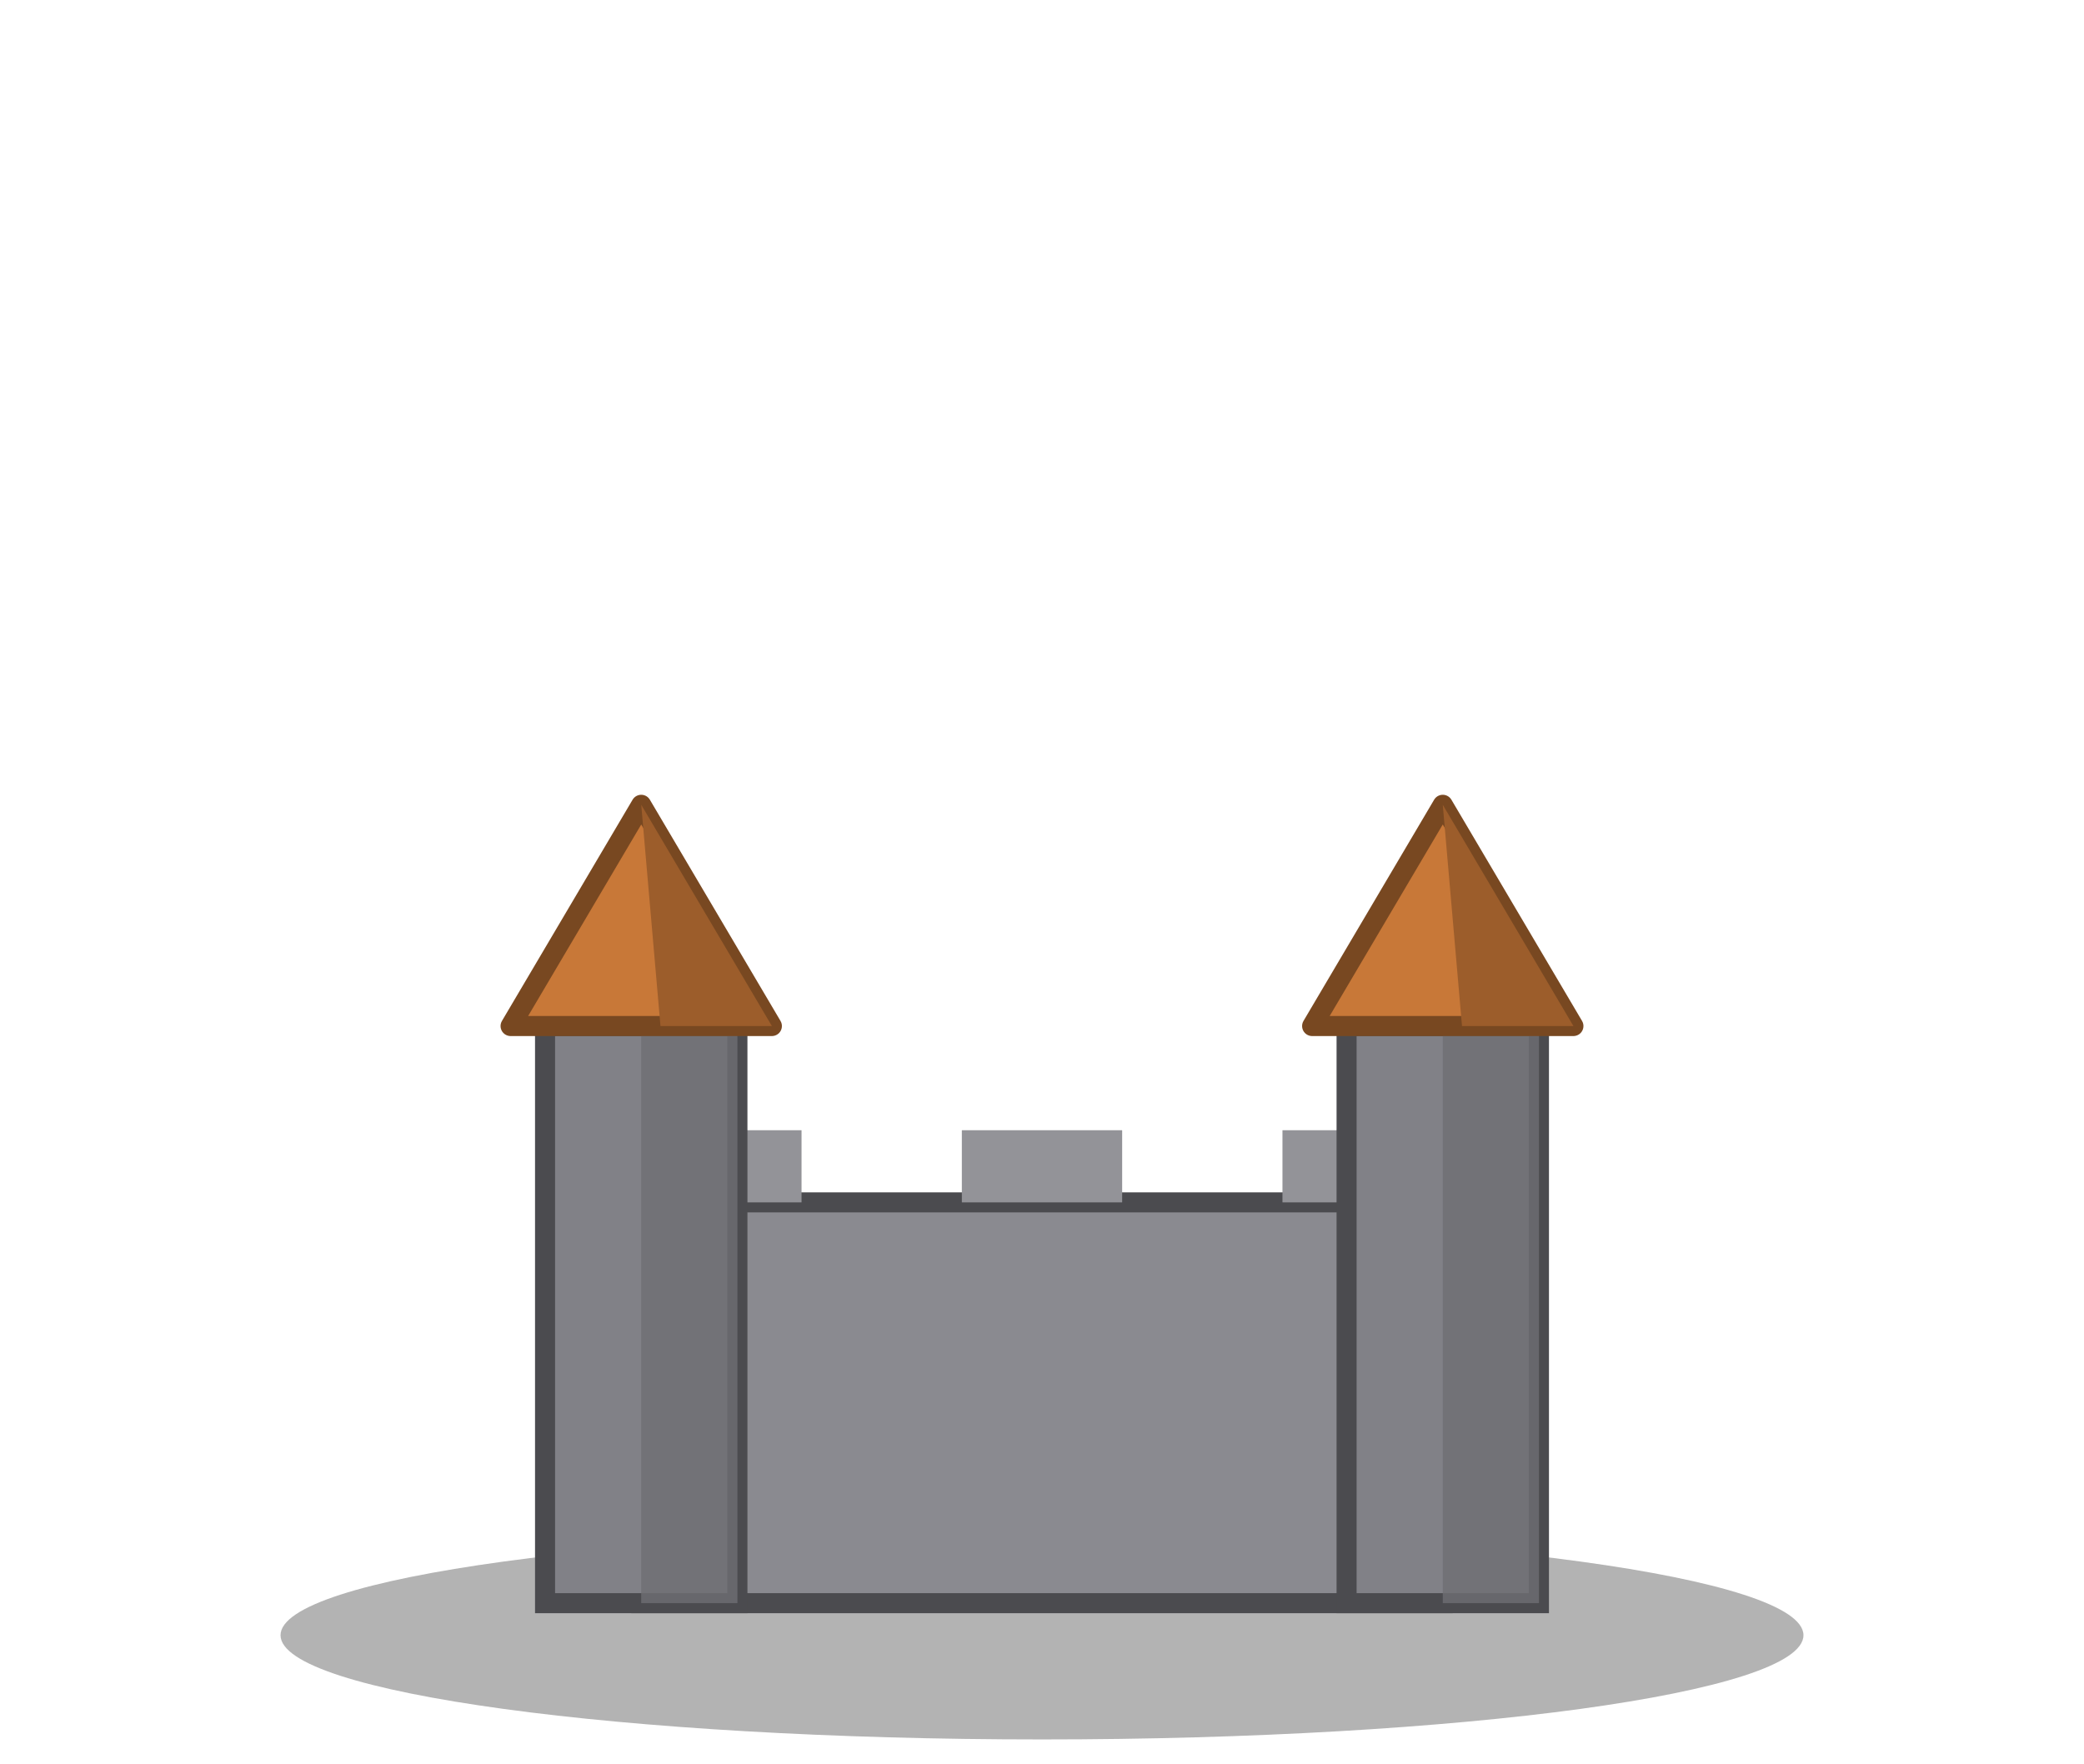
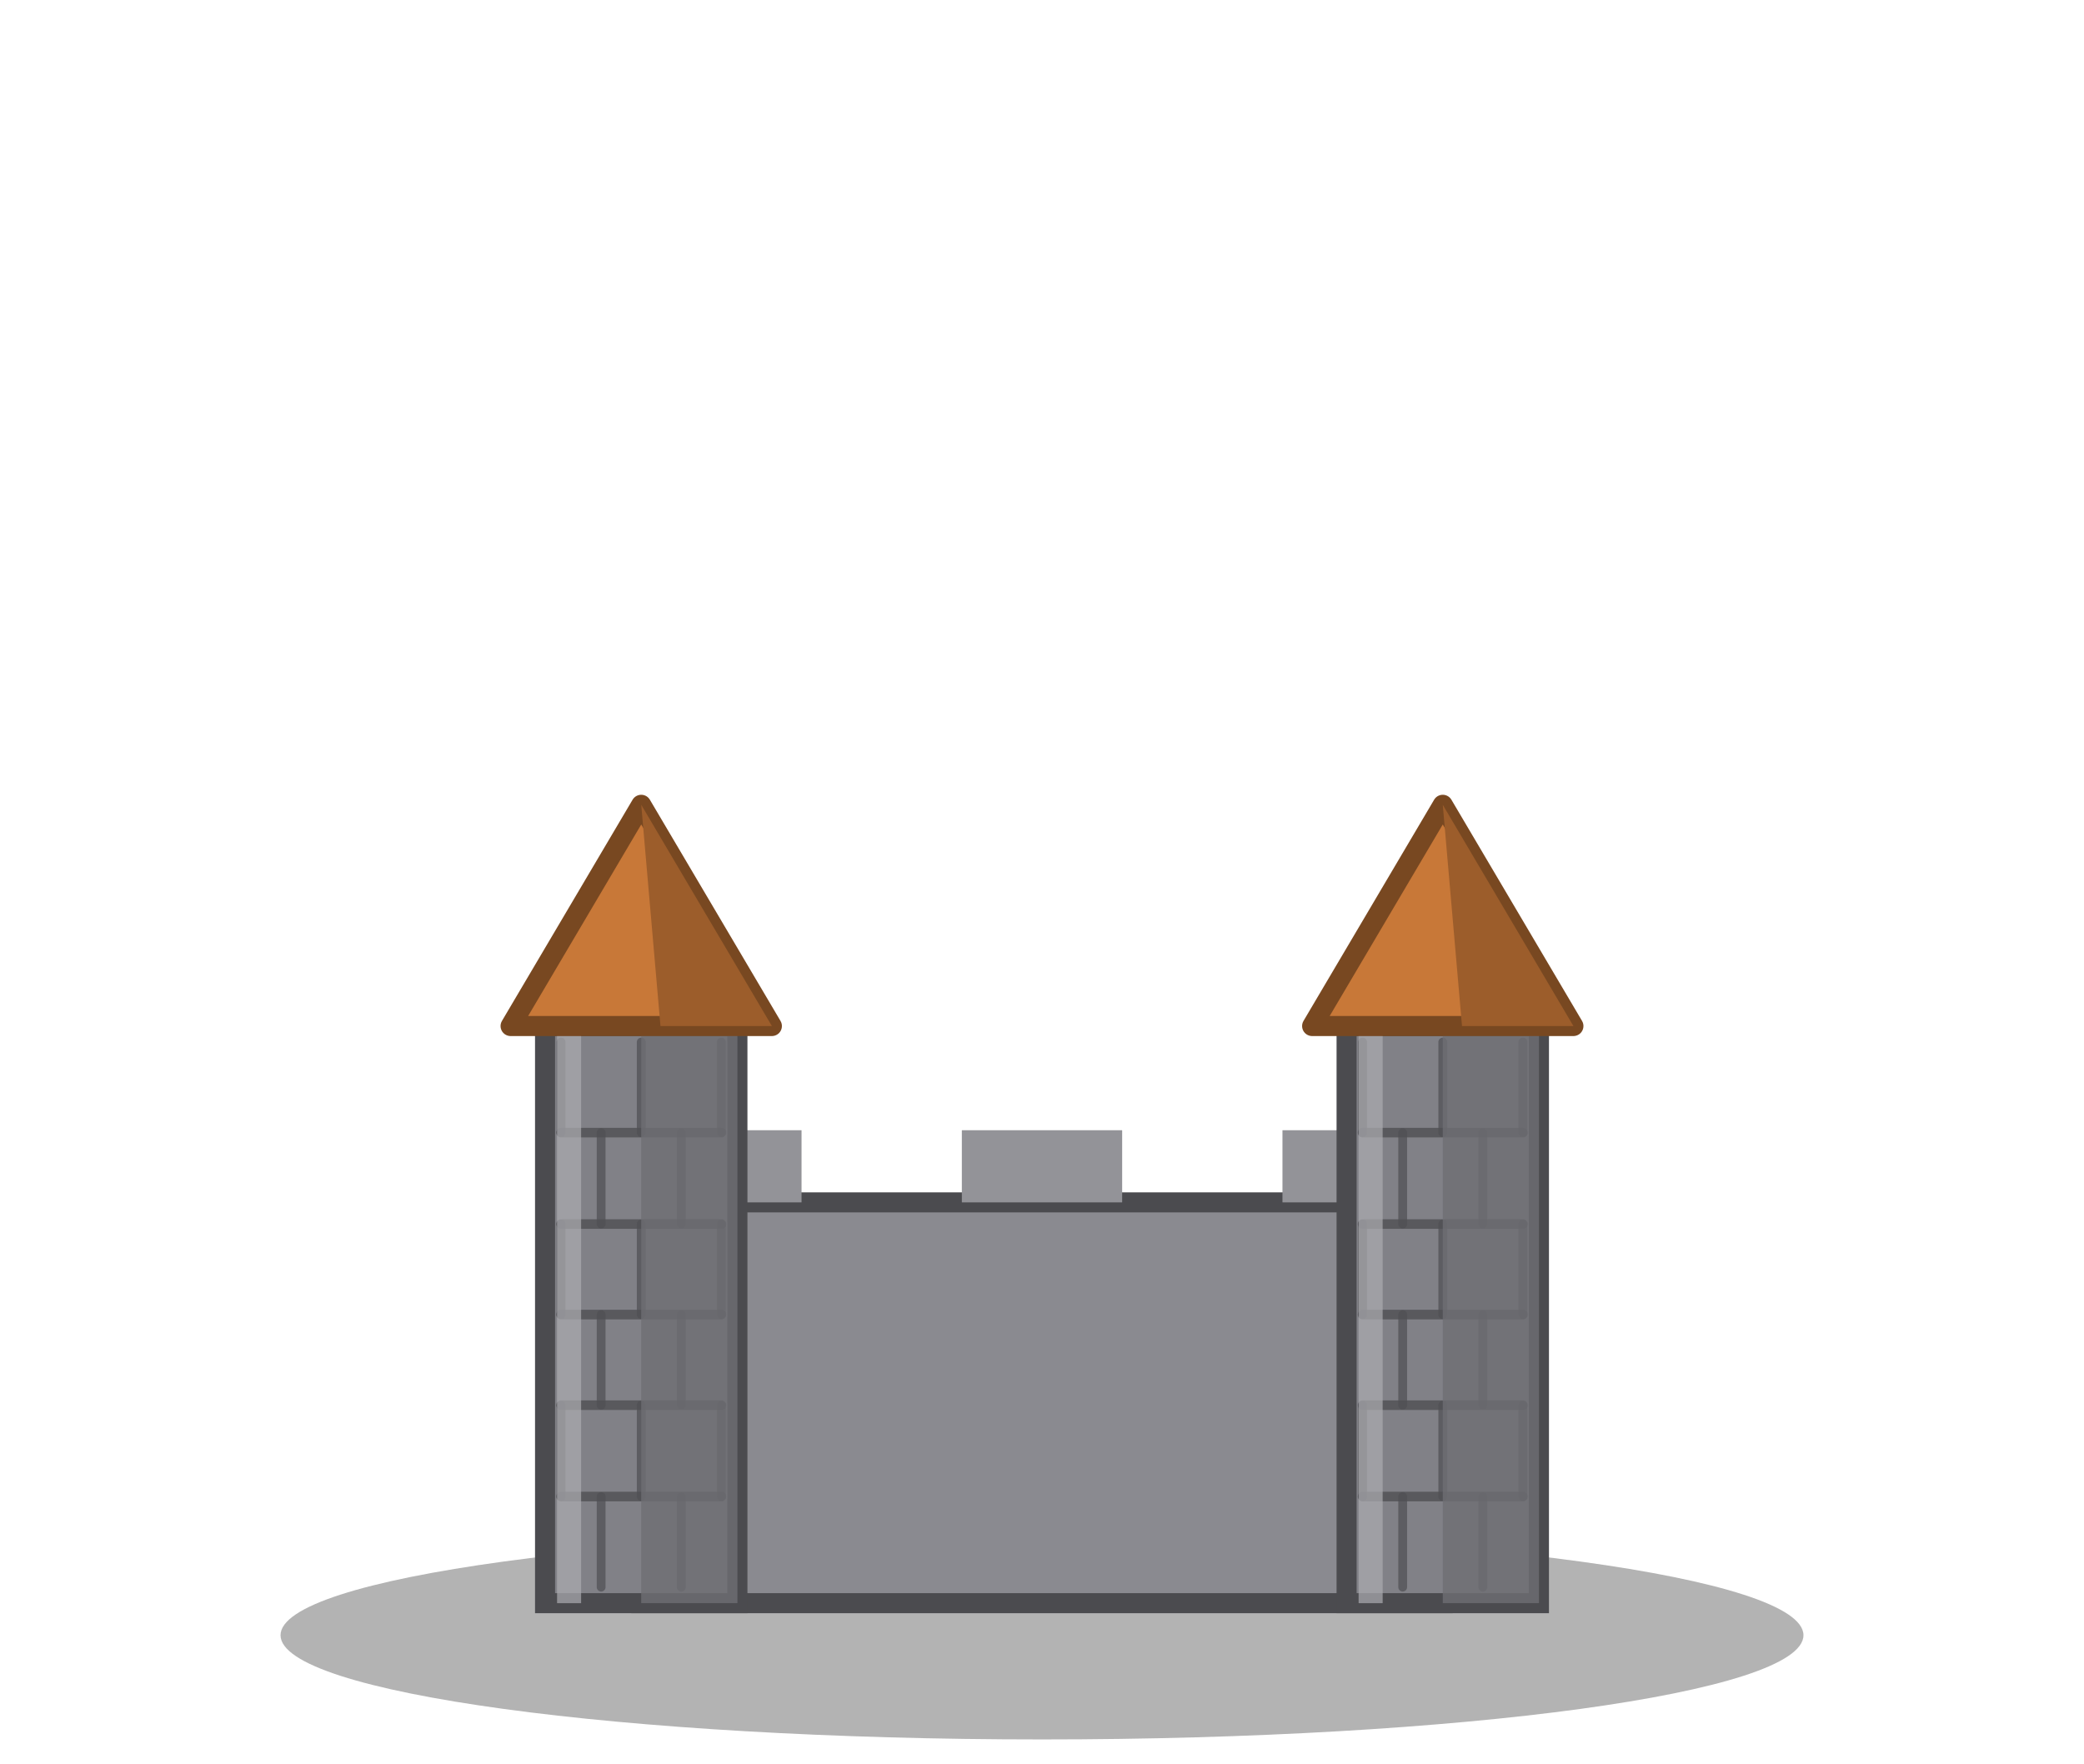
<svg xmlns="http://www.w3.org/2000/svg" width="260" height="220" viewBox="0 0 260 220">
  <ellipse cx="130.0" cy="204.0" rx="95.0" ry="13.0" fill="#000" opacity="0.3" />
  <rect x="80.0" y="150.0" width="100.0" height="50.0" fill="#8a8a90" stroke="#4b4b4f" stroke-width="2.5" />
  <rect x="80.0" y="141.0" width="20.0" height="9.0" fill="#939398" />
  <rect x="120.0" y="141.0" width="20.0" height="9.0" fill="#939398" />
  <rect x="160.0" y="141.0" width="20.0" height="9.0" fill="#939398" />
  <rect x="68.0" y="128.0" width="24.0" height="72.0" fill="#818187" stroke="#4b4b4f" stroke-width="2.5" />
+   <line x1="70.0" y1="141.3" x2="90.0" y2="141.3" stroke="#4f4f53" stroke-width="1.2" stroke-linecap="round" opacity="0.8" />
+   <line x1="70.0" y1="152.7" x2="90.0" y2="152.7" stroke="#4f4f53" stroke-width="1.2" stroke-linecap="round" opacity="0.8" />
+   <line x1="70.0" y1="164.0" x2="90.0" y2="164.0" stroke="#4f4f53" stroke-width="1.2" stroke-linecap="round" opacity="0.8" />
+   <line x1="70.0" y1="175.3" x2="90.0" y2="175.3" stroke="#4f4f53" stroke-width="1.2" stroke-linecap="round" opacity="0.8" />
+   <line x1="70.0" y1="186.7" x2="90.0" y2="186.7" stroke="#4f4f53" stroke-width="1.2" stroke-linecap="round" opacity="0.8" />
+   <line x1="70.0" y1="130.0" x2="70.0" y2="141.3" stroke="#4f4f53" stroke-width="1.1" stroke-linecap="round" opacity="0.7" />
+   <line x1="80.0" y1="130.0" x2="80.0" y2="141.3" stroke="#4f4f53" stroke-width="1.1" stroke-linecap="round" opacity="0.7" />
+   <line x1="90.0" y1="130.0" x2="90.0" y2="141.3" stroke="#4f4f53" stroke-width="1.1" stroke-linecap="round" opacity="0.7" />
+   <line x1="75.0" y1="141.3" x2="75.0" y2="152.7" stroke="#4f4f53" stroke-width="1.1" stroke-linecap="round" opacity="0.7" />
+   <line x1="85.0" y1="141.3" x2="85.0" y2="152.7" stroke="#4f4f53" stroke-width="1.1" stroke-linecap="round" opacity="0.7" />
+   <line x1="70.0" y1="152.7" x2="70.0" y2="164.0" stroke="#4f4f53" stroke-width="1.1" stroke-linecap="round" opacity="0.7" />
+   <line x1="80.0" y1="152.7" x2="80.0" y2="164.0" stroke="#4f4f53" stroke-width="1.1" stroke-linecap="round" opacity="0.7" />
+   <line x1="90.0" y1="152.7" x2="90.0" y2="164.0" stroke="#4f4f53" stroke-width="1.1" stroke-linecap="round" opacity="0.7" />
+   <line x1="75.0" y1="164.0" x2="75.0" y2="175.3" stroke="#4f4f53" stroke-width="1.1" stroke-linecap="round" opacity="0.7" />
+   <line x1="85.0" y1="164.0" x2="85.0" y2="175.3" stroke="#4f4f53" stroke-width="1.1" stroke-linecap="round" opacity="0.7" />
+   <line x1="70.0" y1="175.3" x2="70.0" y2="186.7" stroke="#4f4f53" stroke-width="1.1" stroke-linecap="round" opacity="0.7" />
+   <line x1="80.0" y1="175.3" x2="80.0" y2="186.7" stroke="#4f4f53" stroke-width="1.1" stroke-linecap="round" opacity="0.7" />
+   <line x1="90.0" y1="175.3" x2="90.0" y2="186.7" stroke="#4f4f53" stroke-width="1.1" stroke-linecap="round" opacity="0.7" />
+   <line x1="75.0" y1="186.7" x2="75.0" y2="198.0" stroke="#4f4f53" stroke-width="1.1" stroke-linecap="round" opacity="0.7" />
+   <line x1="85.0" y1="186.7" x2="85.0" y2="198.0" stroke="#4f4f53" stroke-width="1.1" stroke-linecap="round" opacity="0.7" />
  <rect x="80.0" y="128.0" width="12.0" height="72.0" fill="#6e6e73" opacity="0.8" />
+   <rect x="69.5" y="128.0" width="3.0" height="72.0" fill="#adadb1" opacity="0.7" />
  <polygon points="63.7,128.0 80.0,100.4 96.3,128.0" fill="#c87838" stroke="#784821" stroke-width="2.5" stroke-linejoin="round" />
  <polygon points="80.0,100.4 96.3,128.0 82.4,128.0" fill="#9c5d2b" />
  <rect x="168.0" y="128.0" width="24.0" height="72.0" fill="#818187" stroke="#4b4b4f" stroke-width="2.5" />
+   <line x1="170.0" y1="141.3" x2="190.0" y2="141.3" stroke="#4f4f53" stroke-width="1.2" stroke-linecap="round" opacity="0.8" />
+   <line x1="170.0" y1="152.7" x2="190.0" y2="152.7" stroke="#4f4f53" stroke-width="1.2" stroke-linecap="round" opacity="0.8" />
+   <line x1="170.0" y1="164.0" x2="190.0" y2="164.0" stroke="#4f4f53" stroke-width="1.2" stroke-linecap="round" opacity="0.8" />
+   <line x1="170.0" y1="175.3" x2="190.0" y2="175.3" stroke="#4f4f53" stroke-width="1.2" stroke-linecap="round" opacity="0.8" />
+   <line x1="170.0" y1="186.7" x2="190.0" y2="186.7" stroke="#4f4f53" stroke-width="1.2" stroke-linecap="round" opacity="0.8" />
+   <line x1="170.0" y1="130.0" x2="170.0" y2="141.3" stroke="#4f4f53" stroke-width="1.1" stroke-linecap="round" opacity="0.7" />
+   <line x1="180.0" y1="130.0" x2="180.0" y2="141.3" stroke="#4f4f53" stroke-width="1.1" stroke-linecap="round" opacity="0.7" />
+   <line x1="190.0" y1="130.0" x2="190.0" y2="141.3" stroke="#4f4f53" stroke-width="1.1" stroke-linecap="round" opacity="0.7" />
+   <line x1="175.0" y1="141.3" x2="175.0" y2="152.7" stroke="#4f4f53" stroke-width="1.1" stroke-linecap="round" opacity="0.7" />
+   <line x1="185.0" y1="141.3" x2="185.0" y2="152.7" stroke="#4f4f53" stroke-width="1.1" stroke-linecap="round" opacity="0.7" />
+   <line x1="170.0" y1="152.7" x2="170.0" y2="164.0" stroke="#4f4f53" stroke-width="1.1" stroke-linecap="round" opacity="0.7" />
+   <line x1="180.0" y1="152.7" x2="180.0" y2="164.0" stroke="#4f4f53" stroke-width="1.1" stroke-linecap="round" opacity="0.7" />
+   <line x1="190.0" y1="152.7" x2="190.0" y2="164.0" stroke="#4f4f53" stroke-width="1.1" stroke-linecap="round" opacity="0.7" />
+   <line x1="175.0" y1="164.0" x2="175.0" y2="175.3" stroke="#4f4f53" stroke-width="1.1" stroke-linecap="round" opacity="0.7" />
+   <line x1="185.0" y1="164.0" x2="185.0" y2="175.3" stroke="#4f4f53" stroke-width="1.1" stroke-linecap="round" opacity="0.7" />
+   <line x1="170.0" y1="175.3" x2="170.0" y2="186.7" stroke="#4f4f53" stroke-width="1.1" stroke-linecap="round" opacity="0.7" />
+   <line x1="180.0" y1="175.3" x2="180.0" y2="186.7" stroke="#4f4f53" stroke-width="1.1" stroke-linecap="round" opacity="0.7" />
+   <line x1="190.0" y1="175.3" x2="190.0" y2="186.7" stroke="#4f4f53" stroke-width="1.1" stroke-linecap="round" opacity="0.7" />
+   <line x1="175.0" y1="186.7" x2="175.0" y2="198.0" stroke="#4f4f53" stroke-width="1.1" stroke-linecap="round" opacity="0.7" />
+   <line x1="185.0" y1="186.7" x2="185.0" y2="198.0" stroke="#4f4f53" stroke-width="1.1" stroke-linecap="round" opacity="0.7" />
  <rect x="180.0" y="128.0" width="12.0" height="72.0" fill="#6e6e73" opacity="0.8" />
+   <rect x="169.5" y="128.0" width="3.0" height="72.0" fill="#adadb1" opacity="0.7" />
  <polygon points="163.7,128.0 180.0,100.4 196.3,128.0" fill="#c87838" stroke="#784821" stroke-width="2.5" stroke-linejoin="round" />
  <polygon points="180.0,100.4 196.3,128.0 182.4,128.0" fill="#9c5d2b" />
</svg>
